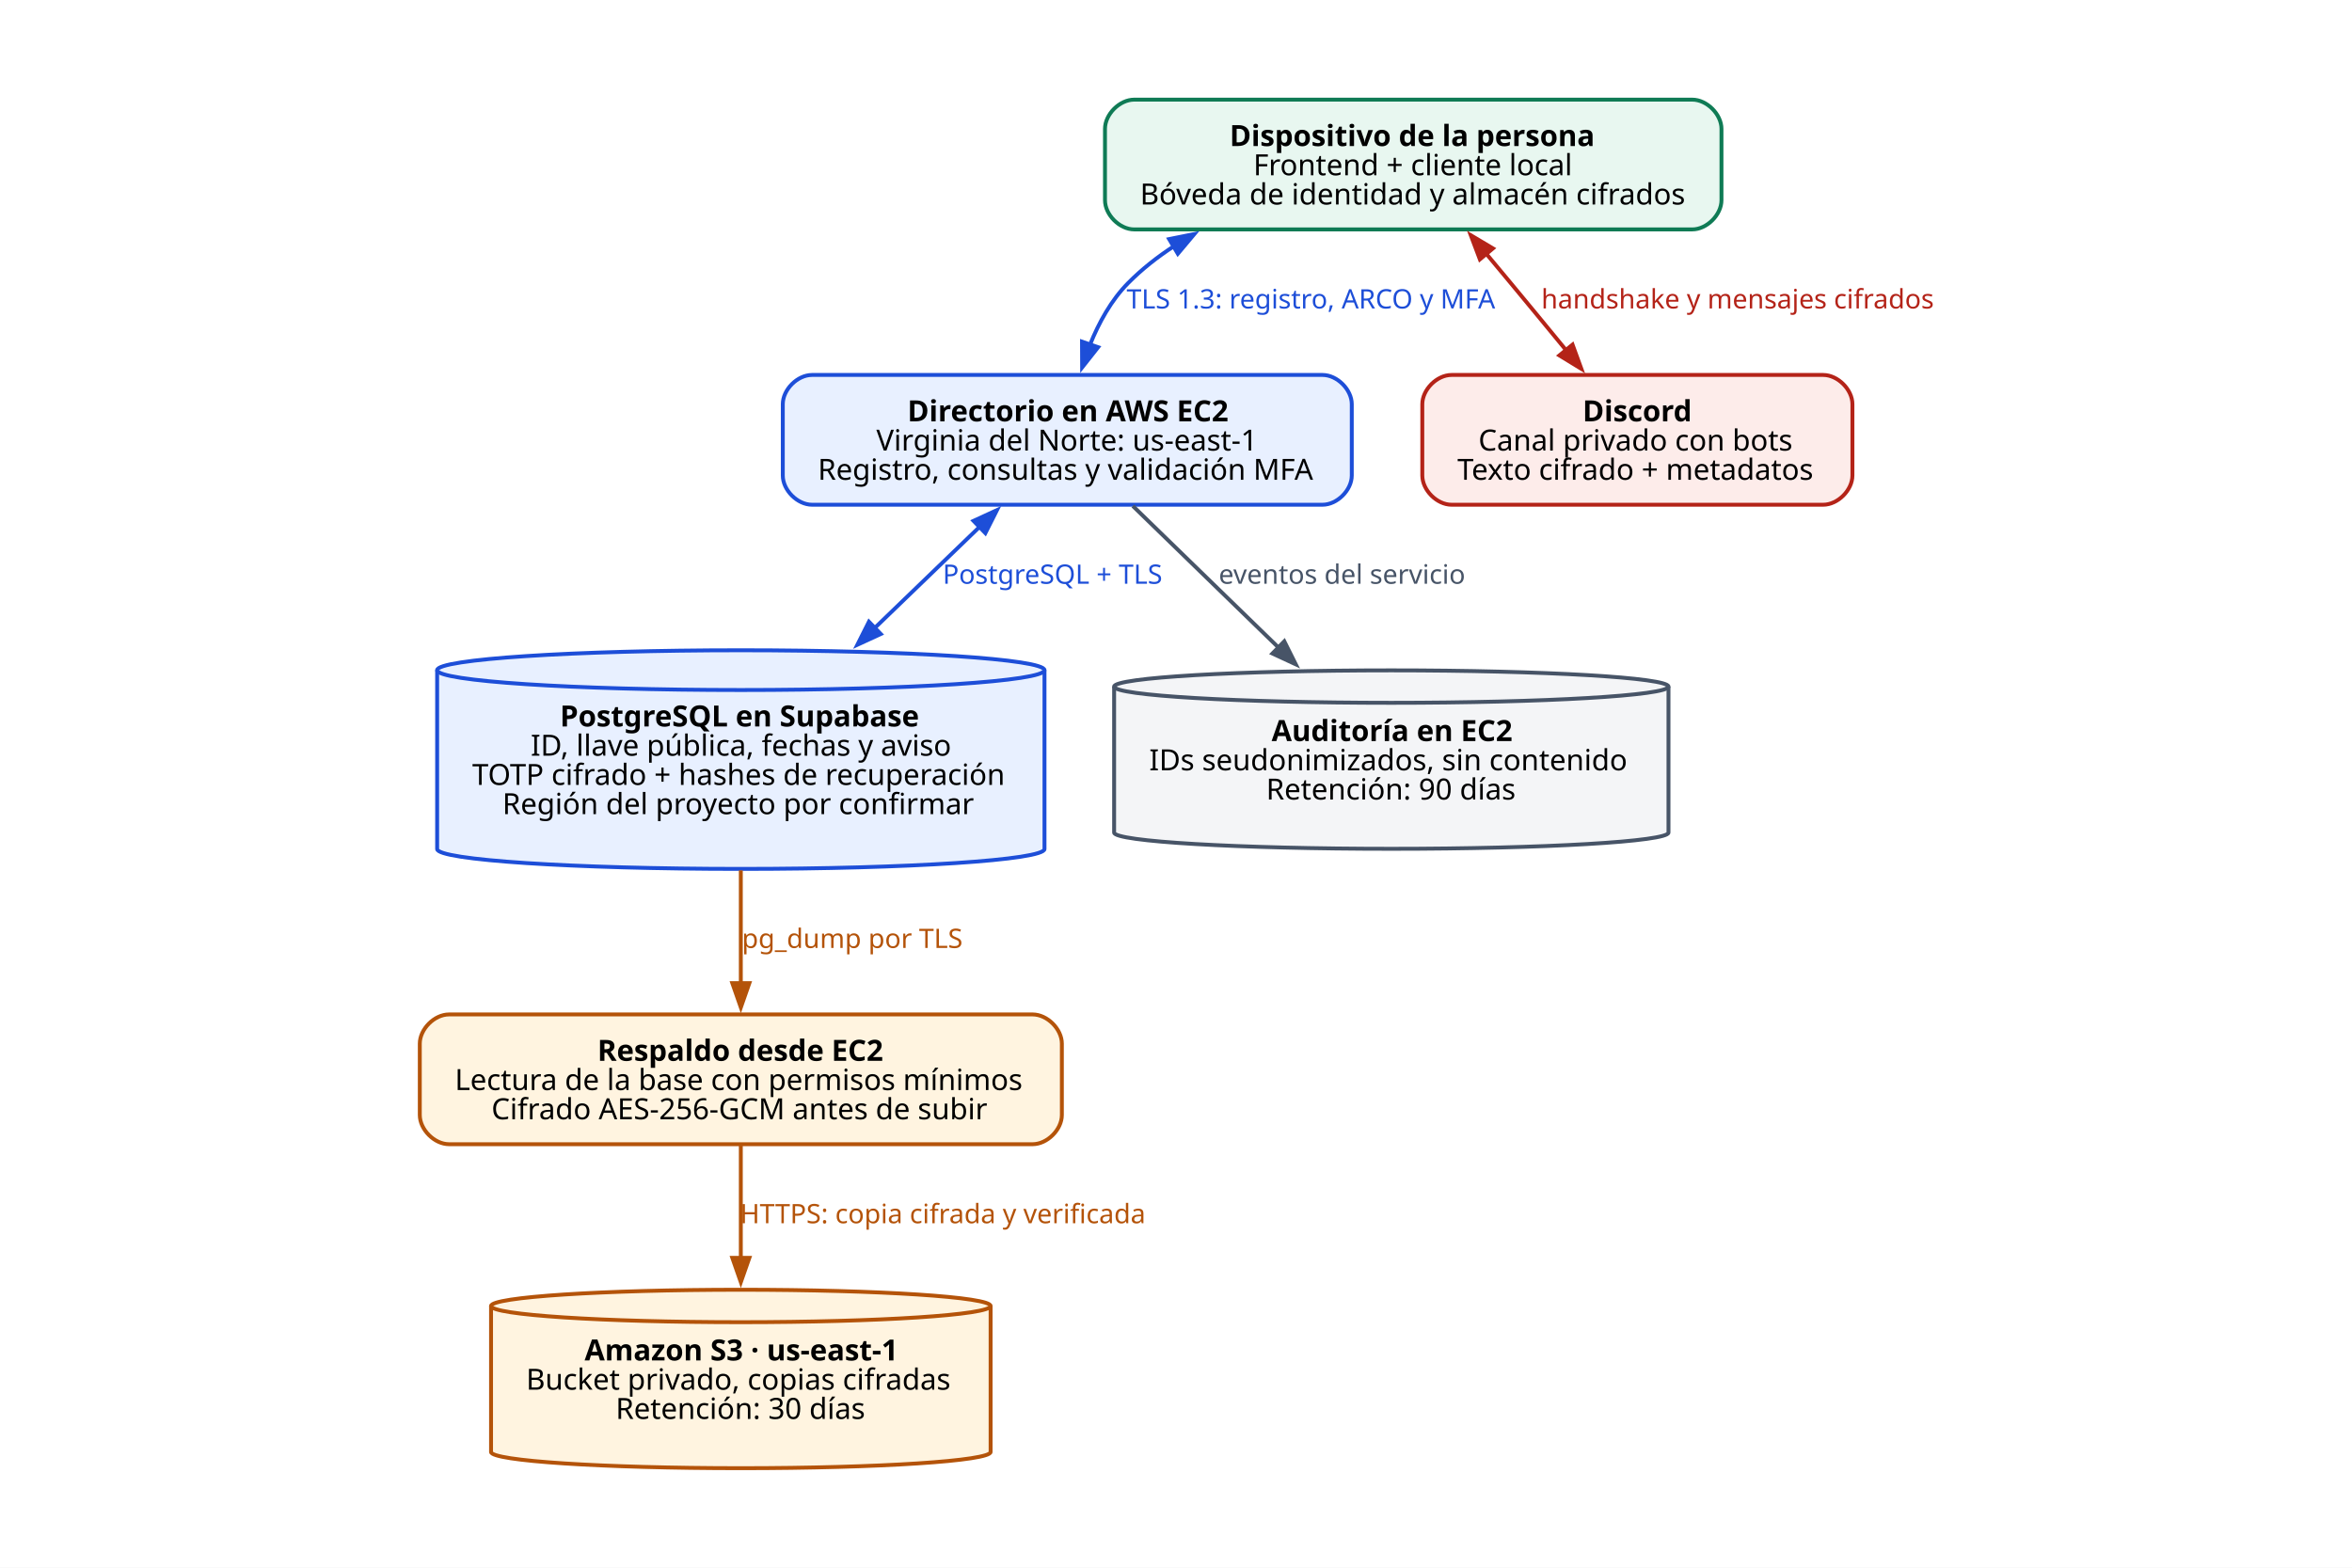
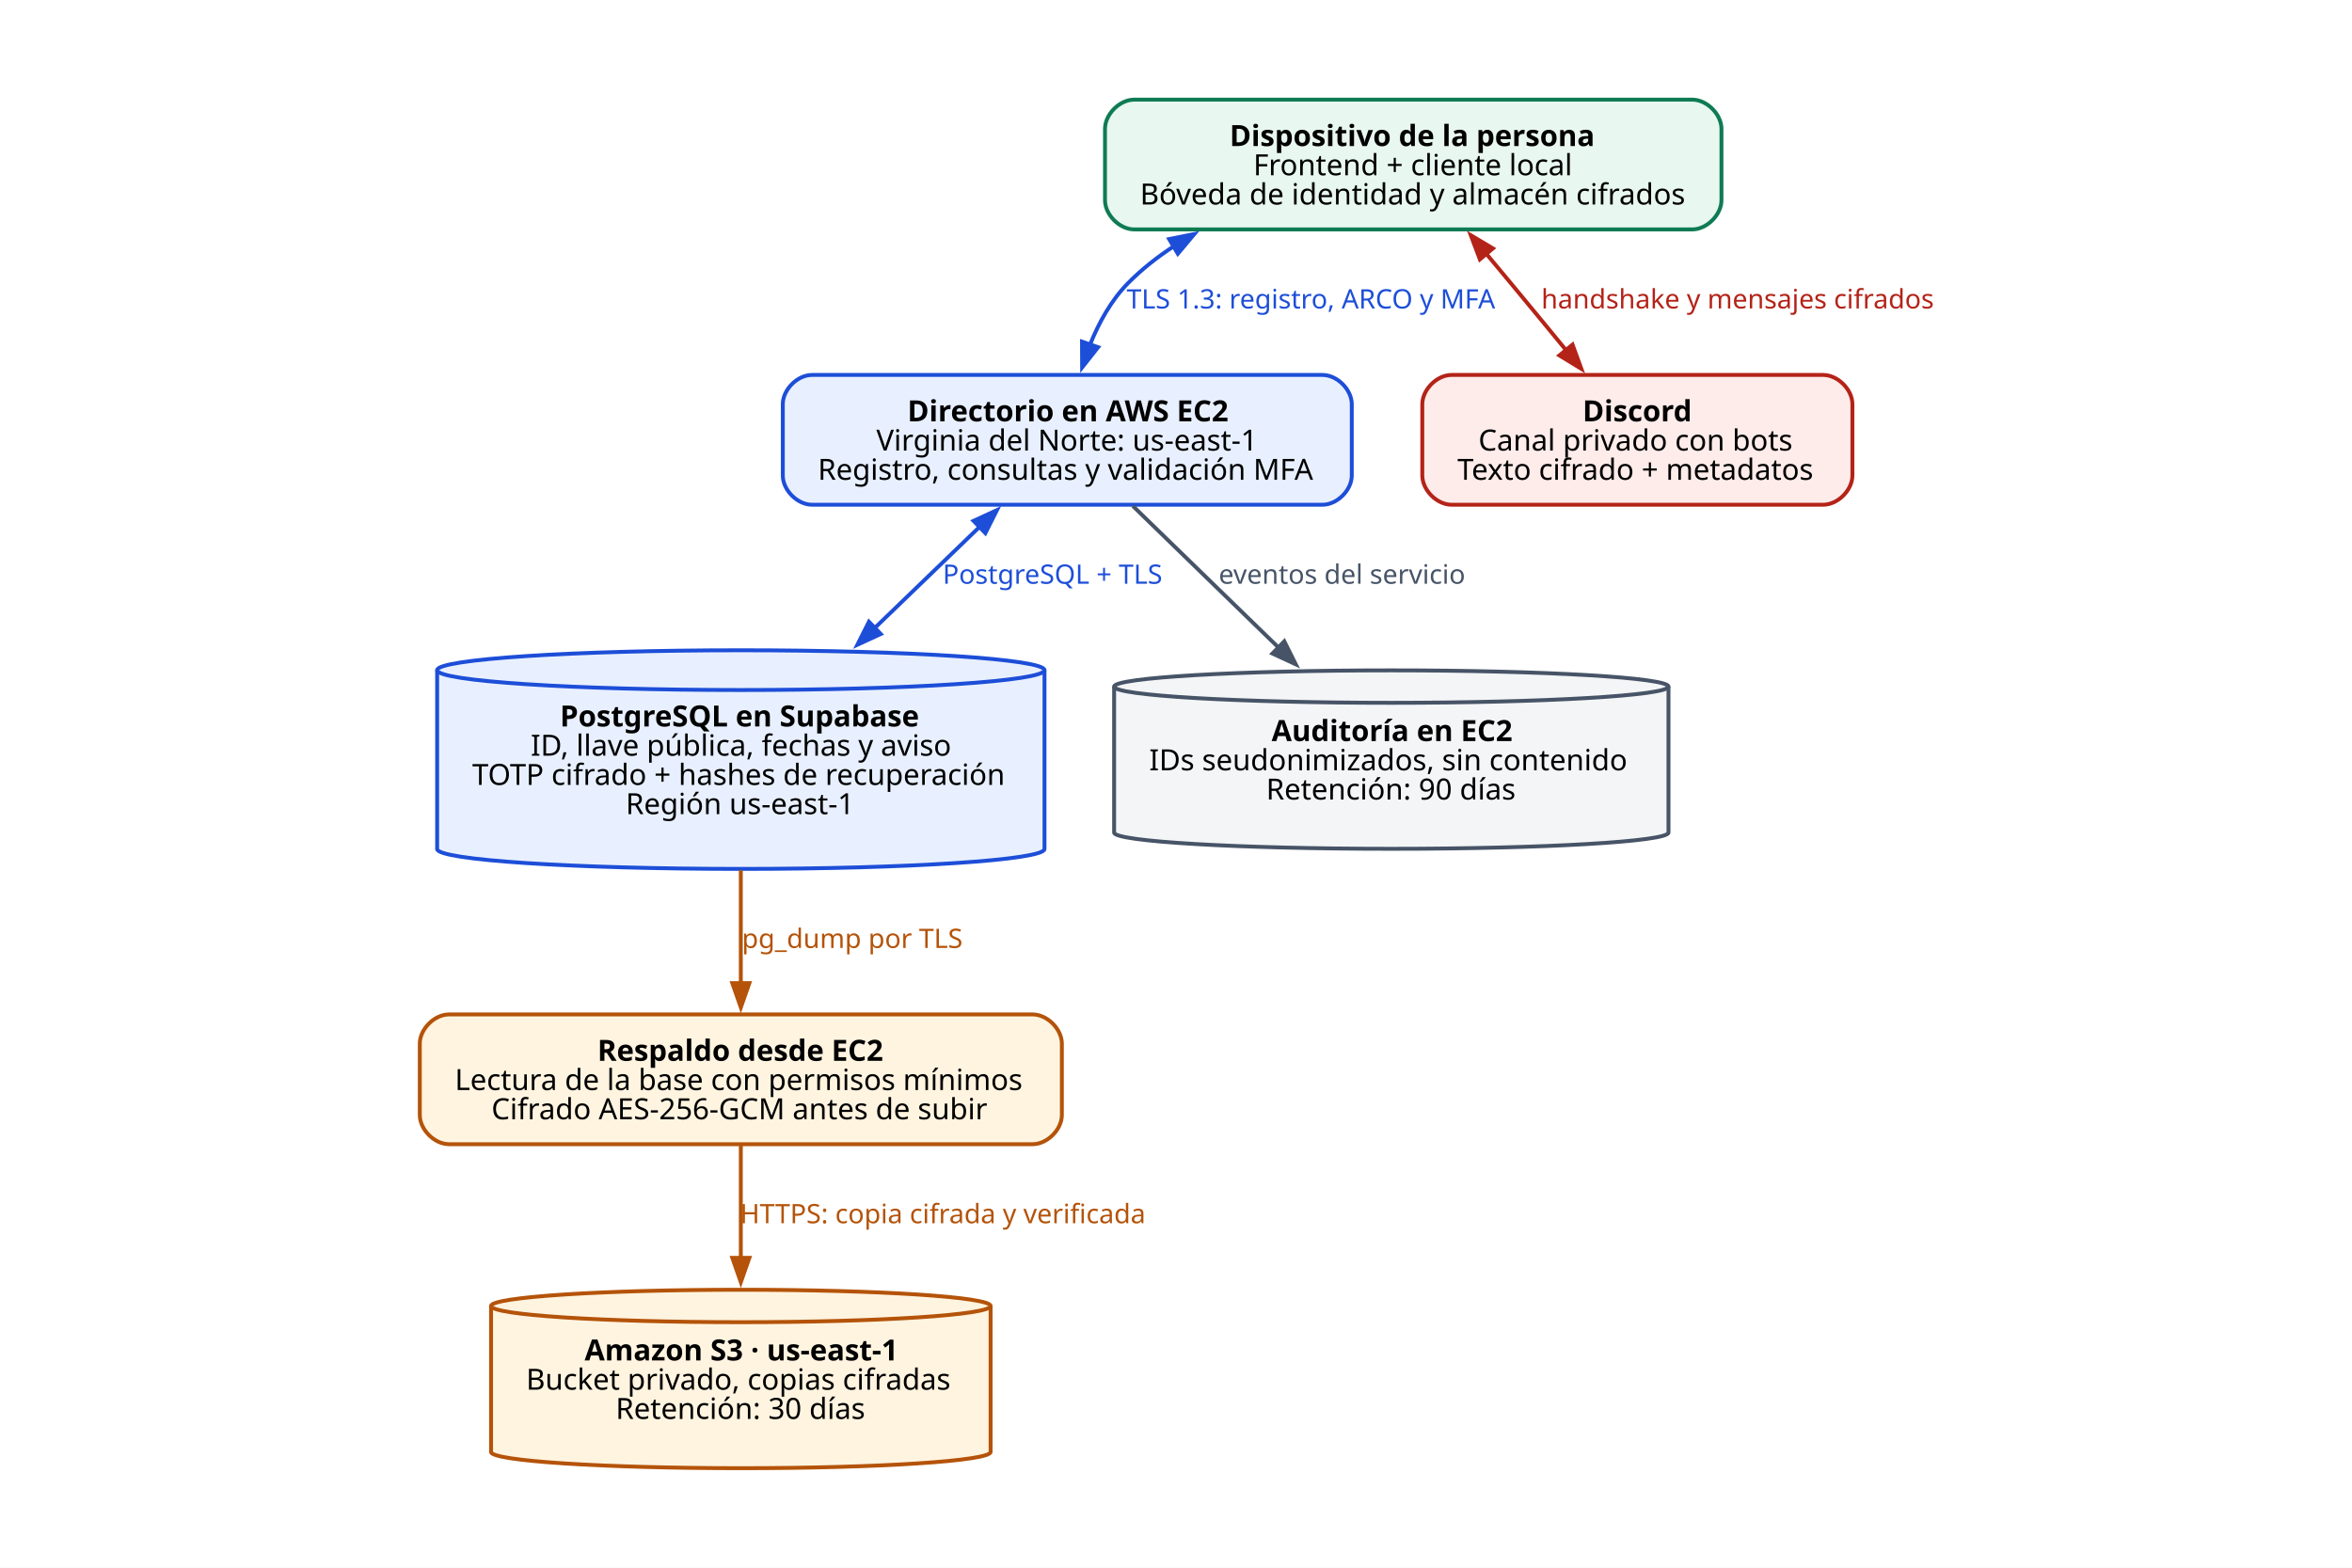
<svg xmlns="http://www.w3.org/2000/svg" width="1200" height="800" viewBox="0 0 1200 800">
  <rect width="1200" height="800" fill="white" />
  <svg width="1152" height="752" viewBox="0.00 0.00 664.00 605.00" x="24" y="24" preserveAspectRatio="xMidYMid meet">
    <g id="graph0" class="graph" transform="scale(1 1) rotate(0) translate(21.6 583.46)">
      <polygon fill="white" stroke="none" points="-21.6,21.6 -21.6,-583.46 642.77,-583.46 642.77,21.6 -21.6,21.6" />
      <g id="node1" class="node">
        <path fill="#e8f7f0" stroke="#0f7b55" stroke-width="1.6" d="M522.3,-561.86C522.3,-561.86 293.25,-561.86 293.25,-561.86 287.25,-561.86 281.25,-555.86 281.25,-549.86 281.25,-549.86 281.25,-520.58 281.25,-520.58 281.25,-514.58 287.25,-508.58 293.25,-508.58 293.25,-508.58 522.3,-508.58 522.3,-508.58 528.3,-508.58 534.3,-514.58 534.3,-520.58 534.3,-520.58 534.3,-549.86 534.3,-549.86 534.3,-555.86 528.3,-561.86 522.3,-561.86" />
        <text xml:space="preserve" text-anchor="start" x="332.4" y="-542.82" font-family="Noto Sans" font-weight="bold" font-size="12.00">Dispositivo de la persona</text>
        <text xml:space="preserve" text-anchor="start" x="342.15" y="-530.82" font-family="Noto Sans" font-size="12.00">Frontend + cliente local</text>
        <text xml:space="preserve" text-anchor="start" x="295.65" y="-518.82" font-family="Noto Sans" font-size="12.00">Bóveda de identidad y almacén cifrados</text>
      </g>
      <g id="node2" class="node">
        <path fill="#e8f0ff" stroke="#1d4ed8" stroke-width="1.6" d="M370.55,-448.83C370.55,-448.83 161,-448.83 161,-448.83 155,-448.83 149,-442.83 149,-436.83 149,-436.83 149,-407.55 149,-407.55 149,-401.55 155,-395.55 161,-395.55 161,-395.55 370.55,-395.55 370.55,-395.55 376.55,-395.55 382.55,-401.55 382.55,-407.55 382.55,-407.55 382.55,-436.83 382.55,-436.83 382.55,-442.83 376.55,-448.83 370.55,-448.83" />
        <text xml:space="preserve" text-anchor="start" x="200.15" y="-429.79" font-family="Noto Sans" font-weight="bold" font-size="12.00">Directorio en AWS EC2</text>
        <text xml:space="preserve" text-anchor="start" x="187.4" y="-417.79" font-family="Noto Sans" font-size="12.00">Virginia del Norte: us-east-1</text>
        <text xml:space="preserve" text-anchor="start" x="163.4" y="-405.79" font-family="Noto Sans" font-size="12.00">Registro, consultas y validación MFA</text>
      </g>
      <g id="edge1" class="edge">
        <path fill="none" stroke="#1d4ed8" stroke-width="1.6" d="M309.71,-501.8C302.85,-497.34 296.42,-492.29 290.77,-486.58 283.81,-479.54 278.73,-470.33 275.05,-461.12" />
        <polygon fill="#1d4ed8" stroke="#1d4ed8" stroke-width="1.6" points="307.58,-504.61 317.96,-506.7 311.15,-498.59 307.58,-504.61" />
        <polygon fill="#1d4ed8" stroke="#1d4ed8" stroke-width="1.6" points="278.44,-460.23 271.87,-451.91 271.82,-462.51 278.44,-460.23" />
        <text xml:space="preserve" text-anchor="middle" x="365.77" y="-476.13" font-family="Noto Sans" font-size="11.00" fill="#1d4ed8">TLS 1.3: registro, ARCO y MFA</text>
      </g>
      <g id="node3" class="node">
        <path fill="#fdecea" stroke="#b42318" stroke-width="1.6" d="M576.05,-448.83C576.05,-448.83 423.5,-448.83 423.5,-448.83 417.5,-448.83 411.5,-442.83 411.5,-436.83 411.5,-436.83 411.5,-407.55 411.5,-407.55 411.5,-401.55 417.5,-395.55 423.5,-395.55 423.5,-395.55 576.05,-395.55 576.05,-395.55 582.05,-395.55 588.05,-401.55 588.05,-407.55 588.05,-407.55 588.05,-436.83 588.05,-436.83 588.05,-442.83 582.05,-448.83 576.05,-448.83" />
        <text xml:space="preserve" text-anchor="start" x="477.27" y="-429.79" font-family="Noto Sans" font-weight="bold" font-size="12.00">Discord</text>
        <text xml:space="preserve" text-anchor="start" x="434.52" y="-417.79" font-family="Noto Sans" font-size="12.00">Canal privado con bots</text>
        <text xml:space="preserve" text-anchor="start" x="425.9" y="-405.79" font-family="Noto Sans" font-size="12.00">Texto cifrado + metadatos</text>
      </g>
      <g id="edge2" class="edge">
        <path fill="none" stroke="#b42318" stroke-width="1.6" d="M437.69,-498.68C441.1,-494.61 444.52,-490.51 447.77,-486.58 455.19,-477.65 463.15,-467.98 470.56,-458.95" />
        <polygon fill="#b42318" stroke="#b42318" stroke-width="1.6" points="435.13,-496.29 431.39,-506.2 440.5,-500.78 435.13,-496.29" />
        <polygon fill="#b42318" stroke="#b42318" stroke-width="1.6" points="473.17,-461.29 476.8,-451.33 467.76,-456.85 473.17,-461.29" />
        <text xml:space="preserve" text-anchor="middle" x="540.92" y="-476.13" font-family="Noto Sans" font-size="11.00" fill="#b42318">handshake y mensajes cifrados</text>
      </g>
      <g id="node4" class="node">
        <path fill="#e8f0ff" stroke="#1d4ed8" stroke-width="1.6" d="M256.42,-327.64C256.42,-332.14 200.55,-335.8 131.77,-335.8 63,-335.8 7.12,-332.14 7.12,-327.64 7.12,-327.64 7.12,-254.2 7.12,-254.2 7.12,-249.7 63,-246.04 131.77,-246.04 200.55,-246.04 256.42,-249.7 256.42,-254.2 256.42,-254.2 256.42,-327.64 256.42,-327.64" />
        <path fill="none" stroke="#1d4ed8" stroke-width="1.6" d="M256.42,-327.64C256.42,-323.14 200.55,-319.48 131.77,-319.48 63,-319.48 7.12,-323.14 7.12,-327.64" />
        <text xml:space="preserve" text-anchor="start" x="57.52" y="-304.52" font-family="Noto Sans" font-weight="bold" font-size="12.00">PostgreSQL en Supabase</text>
        <text xml:space="preserve" text-anchor="start" x="45.52" y="-292.52" font-family="Noto Sans" font-size="12.00">ID, llave pública, fechas y aviso</text>
        <text xml:space="preserve" text-anchor="start" x="21.52" y="-280.52" font-family="Noto Sans" font-size="12.00">TOTP cifrado + hashes de recuperación</text>
-         <text xml:space="preserve" text-anchor="start" x="33.9" y="-268.52" font-family="Noto Sans" font-size="12.00">Región del proyecto por confirmar</text>
+         <text xml:space="preserve" text-anchor="start" x="84.52" y="-268.52" font-family="Noto Sans" font-size="12.00">Región us-east-1</text>
      </g>
      <g id="edge3" class="edge">
        <path fill="none" stroke="#1d4ed8" stroke-width="1.6" d="M230.1,-386.78C216.7,-373.85 201.14,-358.84 186.41,-344.63" />
        <polygon fill="#1d4ed8" stroke="#1d4ed8" stroke-width="1.6" points="227.29,-388.92 236.92,-393.35 232.15,-383.89 227.29,-388.92" />
        <polygon fill="#1d4ed8" stroke="#1d4ed8" stroke-width="1.6" points="189.22,-342.48 179.6,-338.05 184.36,-347.52 189.22,-342.48" />
        <text xml:space="preserve" text-anchor="middle" x="259.72" y="-363.1" font-family="Noto Sans" font-size="11.00" fill="#1d4ed8">PostgreSQL + TLS</text>
      </g>
      <g id="node6" class="node">
        <path fill="#f4f5f7" stroke="#475467" stroke-width="1.6" d="M512.55,-320.89C512.55,-324.56 461.55,-327.55 398.77,-327.55 336,-327.55 285,-324.56 285,-320.89 285,-320.89 285,-260.95 285,-260.95 285,-257.28 336,-254.29 398.77,-254.29 461.55,-254.29 512.55,-257.28 512.55,-260.95 512.55,-260.95 512.55,-320.89 512.55,-320.89" />
        <path fill="none" stroke="#475467" stroke-width="1.6" d="M512.55,-320.89C512.55,-317.22 461.55,-314.23 398.77,-314.23 336,-314.23 285,-317.22 285,-320.89" />
        <text xml:space="preserve" text-anchor="start" x="349.65" y="-298.52" font-family="Noto Sans" font-weight="bold" font-size="12.00">Auditoría en EC2</text>
        <text xml:space="preserve" text-anchor="start" x="299.4" y="-286.52" font-family="Noto Sans" font-size="12.00">IDs seudonimizados, sin contenido</text>
        <text xml:space="preserve" text-anchor="start" x="347.4" y="-274.52" font-family="Noto Sans" font-size="12.00">Retención: 90 días</text>
      </g>
      <g id="edge4" class="edge">
        <path fill="none" stroke="#475467" stroke-width="1.6" d="M292.69,-395.03C309.88,-378.32 332.62,-356.22 352.64,-336.76" />
        <polygon fill="#475467" stroke="#475467" stroke-width="1.6" points="354.85,-339.49 359.58,-330.01 349.97,-334.47 354.85,-339.49" />
        <text xml:space="preserve" text-anchor="middle" x="378.54" y="-363.1" font-family="Noto Sans" font-size="11.00" fill="#475467">eventos del servicio</text>
      </g>
      <g id="node5" class="node">
        <path fill="#fff4e0" stroke="#b45309" stroke-width="1.6" d="M251.55,-186.29C251.55,-186.29 12,-186.29 12,-186.29 6,-186.29 0,-180.29 0,-174.29 0,-174.29 0,-145.01 0,-145.01 0,-139.01 6,-133.01 12,-133.01 12,-133.01 251.55,-133.01 251.55,-133.01 257.55,-133.01 263.55,-139.01 263.55,-145.01 263.55,-145.01 263.55,-174.29 263.55,-174.29 263.55,-180.29 257.55,-186.29 251.55,-186.29" />
        <text xml:space="preserve" text-anchor="start" x="72.9" y="-167.25" font-family="Noto Sans" font-weight="bold" font-size="12.00">Respaldo desde EC2</text>
        <text xml:space="preserve" text-anchor="start" x="14.4" y="-155.25" font-family="Noto Sans" font-size="12.00">Lectura de la base con permisos mínimos</text>
        <text xml:space="preserve" text-anchor="start" x="29.4" y="-143.25" font-family="Noto Sans" font-size="12.00">Cifrado AES-256-GCM antes de subir</text>
      </g>
      <g id="edge5" class="edge">
        <path fill="none" stroke="#b45309" stroke-width="1.6" d="M131.77,-245.43C131.77,-230.29 131.77,-213.52 131.77,-198.91" />
        <polygon fill="#b45309" stroke="#b45309" stroke-width="1.6" points="135.28,-199.15 131.78,-189.15 128.28,-199.15 135.28,-199.15" />
        <text xml:space="preserve" text-anchor="middle" x="177.52" y="-213.59" font-family="Noto Sans" font-size="11.00" fill="#b45309">pg_dump por TLS</text>
      </g>
      <g id="node7" class="node">
        <path fill="#fff4e0" stroke="#b45309" stroke-width="1.6" d="M234.3,-66.6C234.3,-70.27 188.35,-73.26 131.77,-73.26 75.2,-73.26 29.25,-70.27 29.25,-66.6 29.25,-66.6 29.25,-6.66 29.25,-6.66 29.25,-2.99 75.2,0 131.77,0 188.35,0 234.3,-2.99 234.3,-6.66 234.3,-6.66 234.3,-66.6 234.3,-66.6" />
        <path fill="none" stroke="#b45309" stroke-width="1.6" d="M234.3,-66.6C234.3,-62.93 188.35,-59.94 131.77,-59.94 75.2,-59.94 29.25,-62.93 29.25,-66.6" />
        <text xml:space="preserve" text-anchor="start" x="67.65" y="-44.23" font-family="Noto Sans" font-weight="bold" font-size="12.00">Amazon S3 · us-east-1</text>
        <text xml:space="preserve" text-anchor="start" x="43.65" y="-32.23" font-family="Noto Sans" font-size="12.00">Bucket privado, copias cifradas</text>
        <text xml:space="preserve" text-anchor="start" x="80.4" y="-20.23" font-family="Noto Sans" font-size="12.00">Retención: 30 días</text>
      </g>
      <g id="edge6" class="edge">
        <path fill="none" stroke="#b45309" stroke-width="1.6" d="M131.77,-132.39C131.77,-118.9 131.77,-102.01 131.77,-86.25" />
        <polygon fill="#b45309" stroke="#b45309" stroke-width="1.6" points="135.28,-86.36 131.78,-76.36 128.28,-86.36 135.28,-86.36" />
        <text xml:space="preserve" text-anchor="middle" x="214.65" y="-100.56" font-family="Noto Sans" font-size="11.00" fill="#b45309">HTTPS: copia cifrada y verificada</text>
      </g>
    </g>
  </svg>
</svg>
